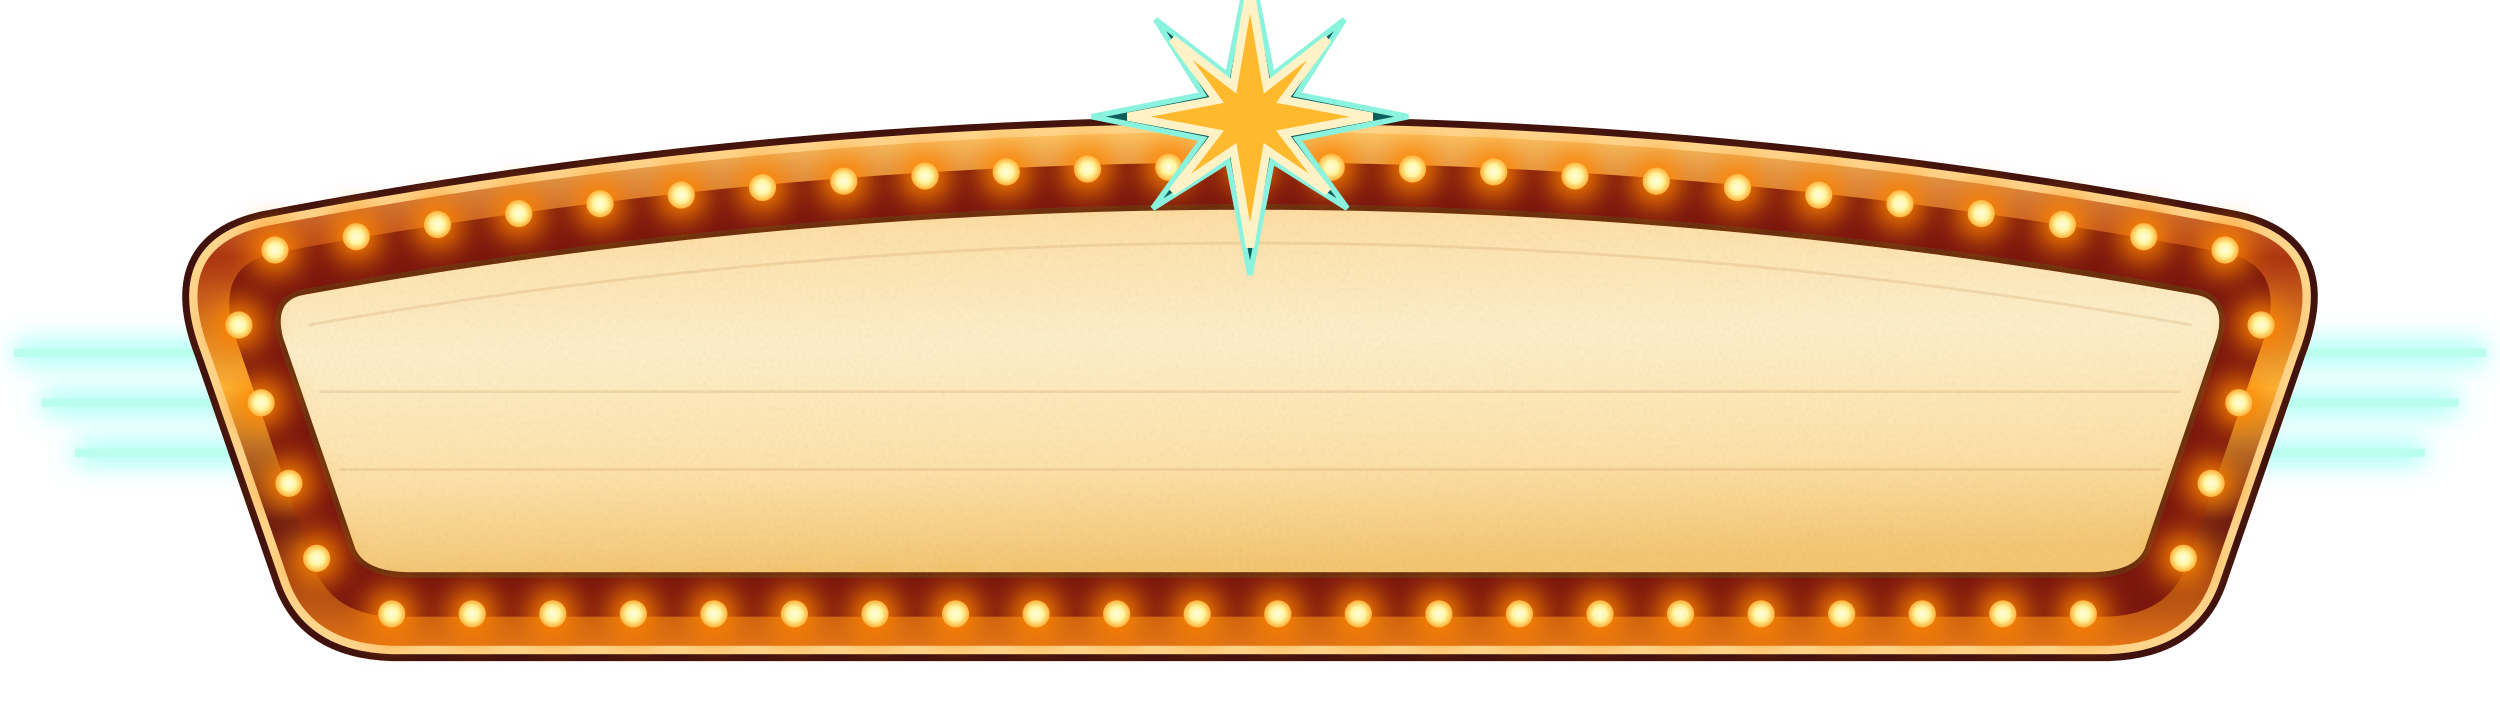
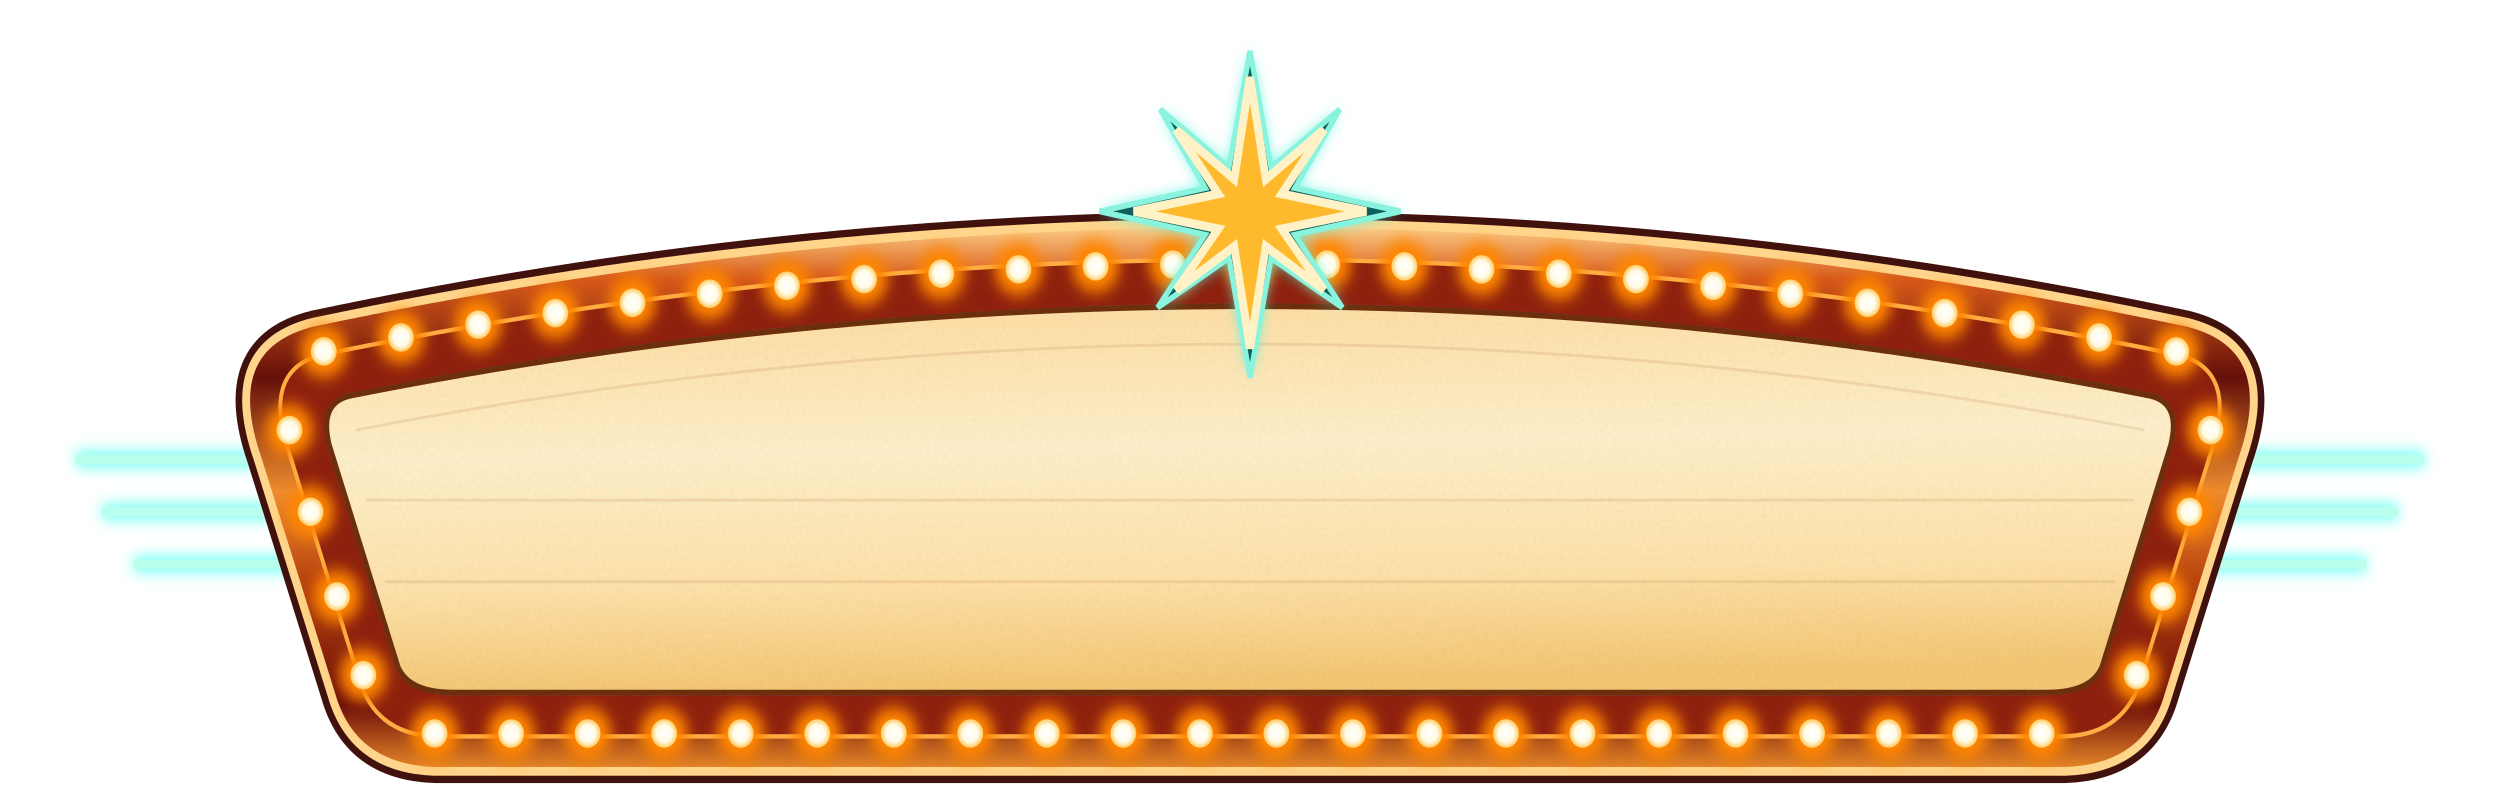
- <svg xmlns="http://www.w3.org/2000/svg" width="900" height="260" viewBox="0 0 900 260">
+ <svg xmlns="http://www.w3.org/2000/svg" width="900" height="285" viewBox="0 0 900 285">
  <defs>
-     <linearGradient id="frame" x2="0" y2="1">
-       <stop stop-color="#ffcb67" />
-       <stop offset=".25" stop-color="#ac3510" />
-       <stop offset=".5" stop-color="#fcb436" />
-       <stop offset=".75" stop-color="#651512" />
-       <stop offset="1" stop-color="#e77714" />
+     <linearGradient id="frame" x1="0" y1="0" x2="0" y2="1">
+       <stop stop-color="#ffd28a" />
+       <stop offset=".10" stop-color="#d75a19" />
+       <stop offset=".28" stop-color="#65100a" />
+       <stop offset=".49" stop-color="#ed8b2e" />
+       <stop offset=".65" stop-color="#b9440d" />
+       <stop offset=".88" stop-color="#6b0d09" />
+       <stop offset="1" stop-color="#e98a28" />
    </linearGradient>
    <linearGradient id="paper" x2=".1" y2="1">
      <stop stop-color="#ffdda0" />
      <stop offset=".4" stop-color="#fff0cb" />
      <stop offset=".75" stop-color="#ffe2a9" />
      <stop offset="1" stop-color="#f5c875" />
    </linearGradient>
    <radialGradient id="light">
-       <stop stop-color="#fffde0" />
-       <stop offset=".5" stop-color="#fff6a2" />
-       <stop offset="1" stop-color="#ffb138" />
+       <stop stop-color="#ffffff" />
+       <stop offset=".6" stop-color="#fffbe5" />
+       <stop offset="1" stop-color="#ffca63" />
    </radialGradient>
    <filter id="glow" x="-100%" y="-100%" width="300%" height="300%">
-       <feGaussianBlur stdDeviation="5" />
+       <feGaussianBlur stdDeviation="2.5" />
    </filter>
    <filter id="grain">
      <feTurbulence type="fractalNoise" baseFrequency=".7" numOctaves="3" stitchTiles="stitch" />
      <feColorMatrix type="saturate" values="0" />
      <feComponentTransfer>
        <feFuncA type="linear" slope=".14" />
      </feComponentTransfer>
      <feBlend in="SourceGraphic" mode="multiply" />
      <feComposite in2="SourceAlpha" operator="in" />
    </filter>
  </defs>
-   <g stroke="#63fff2" stroke-width="5" filter="url(#glow)">
-     <path d="M5 127H895M15 145H885M27 163H873" />
-   </g>
-   <g stroke="#baffed" stroke-width="3">
-     <path d="M5 127H895M15 145H885M27 163H873" />
-   </g>
-   <path d="M95 80 Q450 12 805 80 Q841 88 826 127 L798 208 Q790 233 759 234 H141 Q110 233 102 208 L74 127 Q59 88 95 80Z" fill="#3b080b" stroke="#41120d" stroke-width="8" />
-   <path d="M95 80 Q450 12 805 80 Q841 88 826 127 L798 208 Q790 233 759 234 H141 Q110 233 102 208 L74 127 Q59 88 95 80Z" fill="url(#frame)" stroke="#ffd48b" stroke-width="3" />
-   <path d="M99 91 Q450 26 801 91 Q825 96 814 125 L787 204 Q780 222 757 222 H143 Q120 222 113 204 L86 125 Q75 96 99 91Z" fill="#7a160d" />
-   <path d="M110 105 Q450 44 790 105 Q803 107 799 122 L773 198 Q769 207 752 207 H148 Q131 207 127 198 L101 122 Q97 107 110 105Z" fill="url(#paper)" stroke="#6d300f" stroke-width="2" filter="url(#grain)" />
-   <path d="M111 117Q450 58 789 117M115 141H785M122 169H778" fill="none" stroke="#b2783b" opacity=".17" />
-   <circle cx="99.0" cy="90.0" r="9" fill="#ff8600" filter="url(#glow)" />
-   <circle cx="99.0" cy="90.0" r="4.9" fill="url(#light)" />
-   <circle cx="128.25" cy="85.208" r="9" fill="#ff8600" filter="url(#glow)" />
-   <circle cx="128.25" cy="85.208" r="4.9" fill="url(#light)" />
-   <circle cx="157.5" cy="80.833" r="9" fill="#ff8600" filter="url(#glow)" />
-   <circle cx="157.5" cy="80.833" r="4.9" fill="url(#light)" />
-   <circle cx="186.75" cy="76.875" r="9" fill="#ff8600" filter="url(#glow)" />
-   <circle cx="186.75" cy="76.875" r="4.9" fill="url(#light)" />
-   <circle cx="216.0" cy="73.333" r="9" fill="#ff8600" filter="url(#glow)" />
-   <circle cx="216.0" cy="73.333" r="4.9" fill="url(#light)" />
-   <circle cx="245.25" cy="70.208" r="9" fill="#ff8600" filter="url(#glow)" />
-   <circle cx="245.25" cy="70.208" r="4.9" fill="url(#light)" />
-   <circle cx="274.5" cy="67.5" r="9" fill="#ff8600" filter="url(#glow)" />
-   <circle cx="274.5" cy="67.5" r="4.9" fill="url(#light)" />
-   <circle cx="303.75" cy="65.208" r="9" fill="#ff8600" filter="url(#glow)" />
-   <circle cx="303.75" cy="65.208" r="4.9" fill="url(#light)" />
-   <circle cx="333.0" cy="63.333" r="9" fill="#ff8600" filter="url(#glow)" />
-   <circle cx="333.0" cy="63.333" r="4.9" fill="url(#light)" />
-   <circle cx="362.25" cy="61.875" r="9" fill="#ff8600" filter="url(#glow)" />
-   <circle cx="362.25" cy="61.875" r="4.9" fill="url(#light)" />
-   <circle cx="391.5" cy="60.833" r="9" fill="#ff8600" filter="url(#glow)" />
-   <circle cx="391.5" cy="60.833" r="4.9" fill="url(#light)" />
-   <circle cx="420.75" cy="60.208" r="9" fill="#ff8600" filter="url(#glow)" />
-   <circle cx="420.75" cy="60.208" r="4.9" fill="url(#light)" />
-   <circle cx="450.0" cy="60.0" r="9" fill="#ff8600" filter="url(#glow)" />
-   <circle cx="450.0" cy="60.0" r="4.9" fill="url(#light)" />
-   <circle cx="479.25" cy="60.208" r="9" fill="#ff8600" filter="url(#glow)" />
-   <circle cx="479.25" cy="60.208" r="4.9" fill="url(#light)" />
-   <circle cx="508.5" cy="60.833" r="9" fill="#ff8600" filter="url(#glow)" />
-   <circle cx="508.5" cy="60.833" r="4.9" fill="url(#light)" />
-   <circle cx="537.75" cy="61.875" r="9" fill="#ff8600" filter="url(#glow)" />
-   <circle cx="537.75" cy="61.875" r="4.9" fill="url(#light)" />
-   <circle cx="567.0" cy="63.333" r="9" fill="#ff8600" filter="url(#glow)" />
-   <circle cx="567.0" cy="63.333" r="4.9" fill="url(#light)" />
-   <circle cx="596.25" cy="65.208" r="9" fill="#ff8600" filter="url(#glow)" />
-   <circle cx="596.25" cy="65.208" r="4.9" fill="url(#light)" />
-   <circle cx="625.5" cy="67.5" r="9" fill="#ff8600" filter="url(#glow)" />
-   <circle cx="625.5" cy="67.5" r="4.9" fill="url(#light)" />
-   <circle cx="654.75" cy="70.208" r="9" fill="#ff8600" filter="url(#glow)" />
-   <circle cx="654.75" cy="70.208" r="4.9" fill="url(#light)" />
-   <circle cx="684.0" cy="73.333" r="9" fill="#ff8600" filter="url(#glow)" />
-   <circle cx="684.0" cy="73.333" r="4.9" fill="url(#light)" />
-   <circle cx="713.25" cy="76.875" r="9" fill="#ff8600" filter="url(#glow)" />
-   <circle cx="713.25" cy="76.875" r="4.9" fill="url(#light)" />
-   <circle cx="742.5" cy="80.833" r="9" fill="#ff8600" filter="url(#glow)" />
-   <circle cx="742.5" cy="80.833" r="4.9" fill="url(#light)" />
-   <circle cx="771.75" cy="85.208" r="9" fill="#ff8600" filter="url(#glow)" />
-   <circle cx="771.75" cy="85.208" r="4.9" fill="url(#light)" />
-   <circle cx="801.0" cy="90.0" r="9" fill="#ff8600" filter="url(#glow)" />
-   <circle cx="801.0" cy="90.0" r="4.9" fill="url(#light)" />
-   <circle cx="141" cy="221" r="9" fill="#ff8600" filter="url(#glow)" />
-   <circle cx="141" cy="221" r="4.9" fill="url(#light)" />
-   <circle cx="170" cy="221" r="9" fill="#ff8600" filter="url(#glow)" />
-   <circle cx="170" cy="221" r="4.9" fill="url(#light)" />
-   <circle cx="199" cy="221" r="9" fill="#ff8600" filter="url(#glow)" />
-   <circle cx="199" cy="221" r="4.9" fill="url(#light)" />
-   <circle cx="228" cy="221" r="9" fill="#ff8600" filter="url(#glow)" />
-   <circle cx="228" cy="221" r="4.9" fill="url(#light)" />
-   <circle cx="257" cy="221" r="9" fill="#ff8600" filter="url(#glow)" />
-   <circle cx="257" cy="221" r="4.9" fill="url(#light)" />
-   <circle cx="286" cy="221" r="9" fill="#ff8600" filter="url(#glow)" />
-   <circle cx="286" cy="221" r="4.9" fill="url(#light)" />
-   <circle cx="315" cy="221" r="9" fill="#ff8600" filter="url(#glow)" />
-   <circle cx="315" cy="221" r="4.9" fill="url(#light)" />
-   <circle cx="344" cy="221" r="9" fill="#ff8600" filter="url(#glow)" />
-   <circle cx="344" cy="221" r="4.9" fill="url(#light)" />
-   <circle cx="373" cy="221" r="9" fill="#ff8600" filter="url(#glow)" />
-   <circle cx="373" cy="221" r="4.9" fill="url(#light)" />
-   <circle cx="402" cy="221" r="9" fill="#ff8600" filter="url(#glow)" />
-   <circle cx="402" cy="221" r="4.9" fill="url(#light)" />
-   <circle cx="431" cy="221" r="9" fill="#ff8600" filter="url(#glow)" />
-   <circle cx="431" cy="221" r="4.9" fill="url(#light)" />
-   <circle cx="460" cy="221" r="9" fill="#ff8600" filter="url(#glow)" />
-   <circle cx="460" cy="221" r="4.9" fill="url(#light)" />
-   <circle cx="489" cy="221" r="9" fill="#ff8600" filter="url(#glow)" />
-   <circle cx="489" cy="221" r="4.9" fill="url(#light)" />
-   <circle cx="518" cy="221" r="9" fill="#ff8600" filter="url(#glow)" />
-   <circle cx="518" cy="221" r="4.9" fill="url(#light)" />
-   <circle cx="547" cy="221" r="9" fill="#ff8600" filter="url(#glow)" />
-   <circle cx="547" cy="221" r="4.9" fill="url(#light)" />
-   <circle cx="576" cy="221" r="9" fill="#ff8600" filter="url(#glow)" />
-   <circle cx="576" cy="221" r="4.9" fill="url(#light)" />
-   <circle cx="605" cy="221" r="9" fill="#ff8600" filter="url(#glow)" />
-   <circle cx="605" cy="221" r="4.9" fill="url(#light)" />
-   <circle cx="634" cy="221" r="9" fill="#ff8600" filter="url(#glow)" />
-   <circle cx="634" cy="221" r="4.9" fill="url(#light)" />
-   <circle cx="663" cy="221" r="9" fill="#ff8600" filter="url(#glow)" />
-   <circle cx="663" cy="221" r="4.9" fill="url(#light)" />
-   <circle cx="692" cy="221" r="9" fill="#ff8600" filter="url(#glow)" />
-   <circle cx="692" cy="221" r="4.9" fill="url(#light)" />
-   <circle cx="721" cy="221" r="9" fill="#ff8600" filter="url(#glow)" />
-   <circle cx="721" cy="221" r="4.9" fill="url(#light)" />
-   <circle cx="750" cy="221" r="9" fill="#ff8600" filter="url(#glow)" />
-   <circle cx="750" cy="221" r="4.9" fill="url(#light)" />
-   <circle cx="86" cy="117" r="9" fill="#ff8600" filter="url(#glow)" />
-   <circle cx="86" cy="117" r="4.9" fill="url(#light)" />
-   <circle cx="94" cy="145" r="9" fill="#ff8600" filter="url(#glow)" />
-   <circle cx="94" cy="145" r="4.9" fill="url(#light)" />
-   <circle cx="104" cy="174" r="9" fill="#ff8600" filter="url(#glow)" />
-   <circle cx="104" cy="174" r="4.9" fill="url(#light)" />
-   <circle cx="114" cy="201" r="9" fill="#ff8600" filter="url(#glow)" />
-   <circle cx="114" cy="201" r="4.9" fill="url(#light)" />
-   <circle cx="814" cy="117" r="9" fill="#ff8600" filter="url(#glow)" />
-   <circle cx="814" cy="117" r="4.9" fill="url(#light)" />
-   <circle cx="806" cy="145" r="9" fill="#ff8600" filter="url(#glow)" />
-   <circle cx="806" cy="145" r="4.9" fill="url(#light)" />
-   <circle cx="796" cy="174" r="9" fill="#ff8600" filter="url(#glow)" />
-   <circle cx="796" cy="174" r="4.9" fill="url(#light)" />
-   <circle cx="786" cy="201" r="9" fill="#ff8600" filter="url(#glow)" />
-   <circle cx="786" cy="201" r="4.9" fill="url(#light)" />
-   <g transform="translate(450 42)">
-     <path d="M0-55 8-15 34-35 17-8 57 0 17 8 35 33 8 16 0 57-8 16-35 33-17 8-57 0-17-8-34-35-8-15Z" fill="#0e5f5b" stroke="#8af3de" stroke-width="2" />
-     <path d="M0-46 6-11 28-28 12-6 44 0 12 6 28 27 6 12 0 47-6 12-28 27-12 6-44 0-12-6-28-28-6-11Z" fill="#ffb92c" stroke="#fff2c7" stroke-width="3" />
+   <g transform="translate(22.5 32) scale(.95 1.05)">
+     <g stroke="#63fff2" stroke-width="5" filter="url(#glow)">
+       <path d="M5 127H895M15 145H885M27 163H873" />
+     </g>
+     <g stroke="#baffed" stroke-width="3">
+       <path d="M5 127H895M15 145H885M27 163H873" />
+     </g>
+     <path d="M95 80 Q450 12 805 80 Q841 88 826 127 L798 208 Q790 233 759 234 H141 Q110 233 102 208 L74 127 Q59 88 95 80Z" fill="#3b080b" stroke="#41120d" stroke-width="8" />
+     <path d="M95 80 Q450 12 805 80 Q841 88 826 127 L798 208 Q790 233 759 234 H141 Q110 233 102 208 L74 127 Q59 88 95 80Z" fill="url(#frame)" stroke="#ffd48b" stroke-width="3" />
+     <path d="M99 91 Q450 26 801 91 Q825 96 814 125 L787 204 Q780 222 757 222 H143 Q120 222 113 204 L86 125 Q75 96 99 91Z" fill="#8e210d" stroke="#ffad42" stroke-width="1.5" />
+     <path d="M110 105 Q450 44 790 105 Q803 107 799 122 L773 198 Q769 207 752 207 H148 Q131 207 127 198 L101 122 Q97 107 110 105Z" fill="url(#paper)" stroke="#6d300f" stroke-width="2" filter="url(#grain)" />
+     <path d="M111 117Q450 58 789 117M115 141H785M122 169H778" fill="none" stroke="#b2783b" opacity=".17" />
+     <circle cx="99.0" cy="90.0" r="9" fill="#ff8600" filter="url(#glow)" />
+     <circle cx="99.0" cy="90.0" r="4.9" fill="url(#light)" />
+     <circle cx="128.25" cy="85.208" r="9" fill="#ff8600" filter="url(#glow)" />
+     <circle cx="128.25" cy="85.208" r="4.9" fill="url(#light)" />
+     <circle cx="157.5" cy="80.833" r="9" fill="#ff8600" filter="url(#glow)" />
+     <circle cx="157.5" cy="80.833" r="4.9" fill="url(#light)" />
+     <circle cx="186.75" cy="76.875" r="9" fill="#ff8600" filter="url(#glow)" />
+     <circle cx="186.75" cy="76.875" r="4.9" fill="url(#light)" />
+     <circle cx="216.0" cy="73.333" r="9" fill="#ff8600" filter="url(#glow)" />
+     <circle cx="216.0" cy="73.333" r="4.9" fill="url(#light)" />
+     <circle cx="245.25" cy="70.208" r="9" fill="#ff8600" filter="url(#glow)" />
+     <circle cx="245.25" cy="70.208" r="4.9" fill="url(#light)" />
+     <circle cx="274.5" cy="67.5" r="9" fill="#ff8600" filter="url(#glow)" />
+     <circle cx="274.5" cy="67.5" r="4.9" fill="url(#light)" />
+     <circle cx="303.75" cy="65.208" r="9" fill="#ff8600" filter="url(#glow)" />
+     <circle cx="303.75" cy="65.208" r="4.9" fill="url(#light)" />
+     <circle cx="333.0" cy="63.333" r="9" fill="#ff8600" filter="url(#glow)" />
+     <circle cx="333.0" cy="63.333" r="4.9" fill="url(#light)" />
+     <circle cx="362.25" cy="61.875" r="9" fill="#ff8600" filter="url(#glow)" />
+     <circle cx="362.25" cy="61.875" r="4.9" fill="url(#light)" />
+     <circle cx="391.5" cy="60.833" r="9" fill="#ff8600" filter="url(#glow)" />
+     <circle cx="391.5" cy="60.833" r="4.9" fill="url(#light)" />
+     <circle cx="420.75" cy="60.208" r="9" fill="#ff8600" filter="url(#glow)" />
+     <circle cx="420.75" cy="60.208" r="4.9" fill="url(#light)" />
+     <circle cx="450.0" cy="60.0" r="9" fill="#ff8600" filter="url(#glow)" />
+     <circle cx="450.0" cy="60.0" r="4.9" fill="url(#light)" />
+     <circle cx="479.25" cy="60.208" r="9" fill="#ff8600" filter="url(#glow)" />
+     <circle cx="479.25" cy="60.208" r="4.9" fill="url(#light)" />
+     <circle cx="508.5" cy="60.833" r="9" fill="#ff8600" filter="url(#glow)" />
+     <circle cx="508.5" cy="60.833" r="4.9" fill="url(#light)" />
+     <circle cx="537.75" cy="61.875" r="9" fill="#ff8600" filter="url(#glow)" />
+     <circle cx="537.75" cy="61.875" r="4.9" fill="url(#light)" />
+     <circle cx="567.0" cy="63.333" r="9" fill="#ff8600" filter="url(#glow)" />
+     <circle cx="567.0" cy="63.333" r="4.9" fill="url(#light)" />
+     <circle cx="596.25" cy="65.208" r="9" fill="#ff8600" filter="url(#glow)" />
+     <circle cx="596.25" cy="65.208" r="4.9" fill="url(#light)" />
+     <circle cx="625.5" cy="67.5" r="9" fill="#ff8600" filter="url(#glow)" />
+     <circle cx="625.5" cy="67.5" r="4.9" fill="url(#light)" />
+     <circle cx="654.75" cy="70.208" r="9" fill="#ff8600" filter="url(#glow)" />
+     <circle cx="654.75" cy="70.208" r="4.9" fill="url(#light)" />
+     <circle cx="684.0" cy="73.333" r="9" fill="#ff8600" filter="url(#glow)" />
+     <circle cx="684.0" cy="73.333" r="4.9" fill="url(#light)" />
+     <circle cx="713.25" cy="76.875" r="9" fill="#ff8600" filter="url(#glow)" />
+     <circle cx="713.25" cy="76.875" r="4.9" fill="url(#light)" />
+     <circle cx="742.5" cy="80.833" r="9" fill="#ff8600" filter="url(#glow)" />
+     <circle cx="742.5" cy="80.833" r="4.9" fill="url(#light)" />
+     <circle cx="771.75" cy="85.208" r="9" fill="#ff8600" filter="url(#glow)" />
+     <circle cx="771.75" cy="85.208" r="4.9" fill="url(#light)" />
+     <circle cx="801.0" cy="90.0" r="9" fill="#ff8600" filter="url(#glow)" />
+     <circle cx="801.0" cy="90.0" r="4.9" fill="url(#light)" />
+     <circle cx="141" cy="221" r="9" fill="#ff8600" filter="url(#glow)" />
+     <circle cx="141" cy="221" r="4.9" fill="url(#light)" />
+     <circle cx="170" cy="221" r="9" fill="#ff8600" filter="url(#glow)" />
+     <circle cx="170" cy="221" r="4.9" fill="url(#light)" />
+     <circle cx="199" cy="221" r="9" fill="#ff8600" filter="url(#glow)" />
+     <circle cx="199" cy="221" r="4.9" fill="url(#light)" />
+     <circle cx="228" cy="221" r="9" fill="#ff8600" filter="url(#glow)" />
+     <circle cx="228" cy="221" r="4.9" fill="url(#light)" />
+     <circle cx="257" cy="221" r="9" fill="#ff8600" filter="url(#glow)" />
+     <circle cx="257" cy="221" r="4.9" fill="url(#light)" />
+     <circle cx="286" cy="221" r="9" fill="#ff8600" filter="url(#glow)" />
+     <circle cx="286" cy="221" r="4.9" fill="url(#light)" />
+     <circle cx="315" cy="221" r="9" fill="#ff8600" filter="url(#glow)" />
+     <circle cx="315" cy="221" r="4.9" fill="url(#light)" />
+     <circle cx="344" cy="221" r="9" fill="#ff8600" filter="url(#glow)" />
+     <circle cx="344" cy="221" r="4.9" fill="url(#light)" />
+     <circle cx="373" cy="221" r="9" fill="#ff8600" filter="url(#glow)" />
+     <circle cx="373" cy="221" r="4.9" fill="url(#light)" />
+     <circle cx="402" cy="221" r="9" fill="#ff8600" filter="url(#glow)" />
+     <circle cx="402" cy="221" r="4.9" fill="url(#light)" />
+     <circle cx="431" cy="221" r="9" fill="#ff8600" filter="url(#glow)" />
+     <circle cx="431" cy="221" r="4.9" fill="url(#light)" />
+     <circle cx="460" cy="221" r="9" fill="#ff8600" filter="url(#glow)" />
+     <circle cx="460" cy="221" r="4.9" fill="url(#light)" />
+     <circle cx="489" cy="221" r="9" fill="#ff8600" filter="url(#glow)" />
+     <circle cx="489" cy="221" r="4.9" fill="url(#light)" />
+     <circle cx="518" cy="221" r="9" fill="#ff8600" filter="url(#glow)" />
+     <circle cx="518" cy="221" r="4.9" fill="url(#light)" />
+     <circle cx="547" cy="221" r="9" fill="#ff8600" filter="url(#glow)" />
+     <circle cx="547" cy="221" r="4.9" fill="url(#light)" />
+     <circle cx="576" cy="221" r="9" fill="#ff8600" filter="url(#glow)" />
+     <circle cx="576" cy="221" r="4.9" fill="url(#light)" />
+     <circle cx="605" cy="221" r="9" fill="#ff8600" filter="url(#glow)" />
+     <circle cx="605" cy="221" r="4.9" fill="url(#light)" />
+     <circle cx="634" cy="221" r="9" fill="#ff8600" filter="url(#glow)" />
+     <circle cx="634" cy="221" r="4.9" fill="url(#light)" />
+     <circle cx="663" cy="221" r="9" fill="#ff8600" filter="url(#glow)" />
+     <circle cx="663" cy="221" r="4.9" fill="url(#light)" />
+     <circle cx="692" cy="221" r="9" fill="#ff8600" filter="url(#glow)" />
+     <circle cx="692" cy="221" r="4.9" fill="url(#light)" />
+     <circle cx="721" cy="221" r="9" fill="#ff8600" filter="url(#glow)" />
+     <circle cx="721" cy="221" r="4.9" fill="url(#light)" />
+     <circle cx="750" cy="221" r="9" fill="#ff8600" filter="url(#glow)" />
+     <circle cx="750" cy="221" r="4.9" fill="url(#light)" />
+     <circle cx="86" cy="117" r="9" fill="#ff8600" filter="url(#glow)" />
+     <circle cx="86" cy="117" r="4.9" fill="url(#light)" />
+     <circle cx="94" cy="145" r="9" fill="#ff8600" filter="url(#glow)" />
+     <circle cx="94" cy="145" r="4.9" fill="url(#light)" />
+     <circle cx="104" cy="174" r="9" fill="#ff8600" filter="url(#glow)" />
+     <circle cx="104" cy="174" r="4.9" fill="url(#light)" />
+     <circle cx="114" cy="201" r="9" fill="#ff8600" filter="url(#glow)" />
+     <circle cx="114" cy="201" r="4.9" fill="url(#light)" />
+     <circle cx="814" cy="117" r="9" fill="#ff8600" filter="url(#glow)" />
+     <circle cx="814" cy="117" r="4.9" fill="url(#light)" />
+     <circle cx="806" cy="145" r="9" fill="#ff8600" filter="url(#glow)" />
+     <circle cx="806" cy="145" r="4.9" fill="url(#light)" />
+     <circle cx="796" cy="174" r="9" fill="#ff8600" filter="url(#glow)" />
+     <circle cx="796" cy="174" r="4.9" fill="url(#light)" />
+     <circle cx="786" cy="201" r="9" fill="#ff8600" filter="url(#glow)" />
+     <circle cx="786" cy="201" r="4.9" fill="url(#light)" />
+     <g transform="translate(450 42)">
+       <path d="M0-55 8-15 34-35 17-8 57 0 17 8 35 33 8 16 0 57-8 16-35 33-17 8-57 0-17-8-34-35-8-15Z" fill="#54f3df" filter="url(#glow)" />
+       <path d="M0-55 8-15 34-35 17-8 57 0 17 8 35 33 8 16 0 57-8 16-35 33-17 8-57 0-17-8-34-35-8-15Z" fill="#0e5f5b" stroke="#8af3de" stroke-width="2" />
+       <path d="M0-46 6-11 28-28 12-6 44 0 12 6 28 27 6 12 0 47-6 12-28 27-12 6-44 0-12-6-28-28-6-11Z" fill="#ffb92c" stroke="#fff2c7" stroke-width="3" />
+     </g>
  </g>
</svg>
